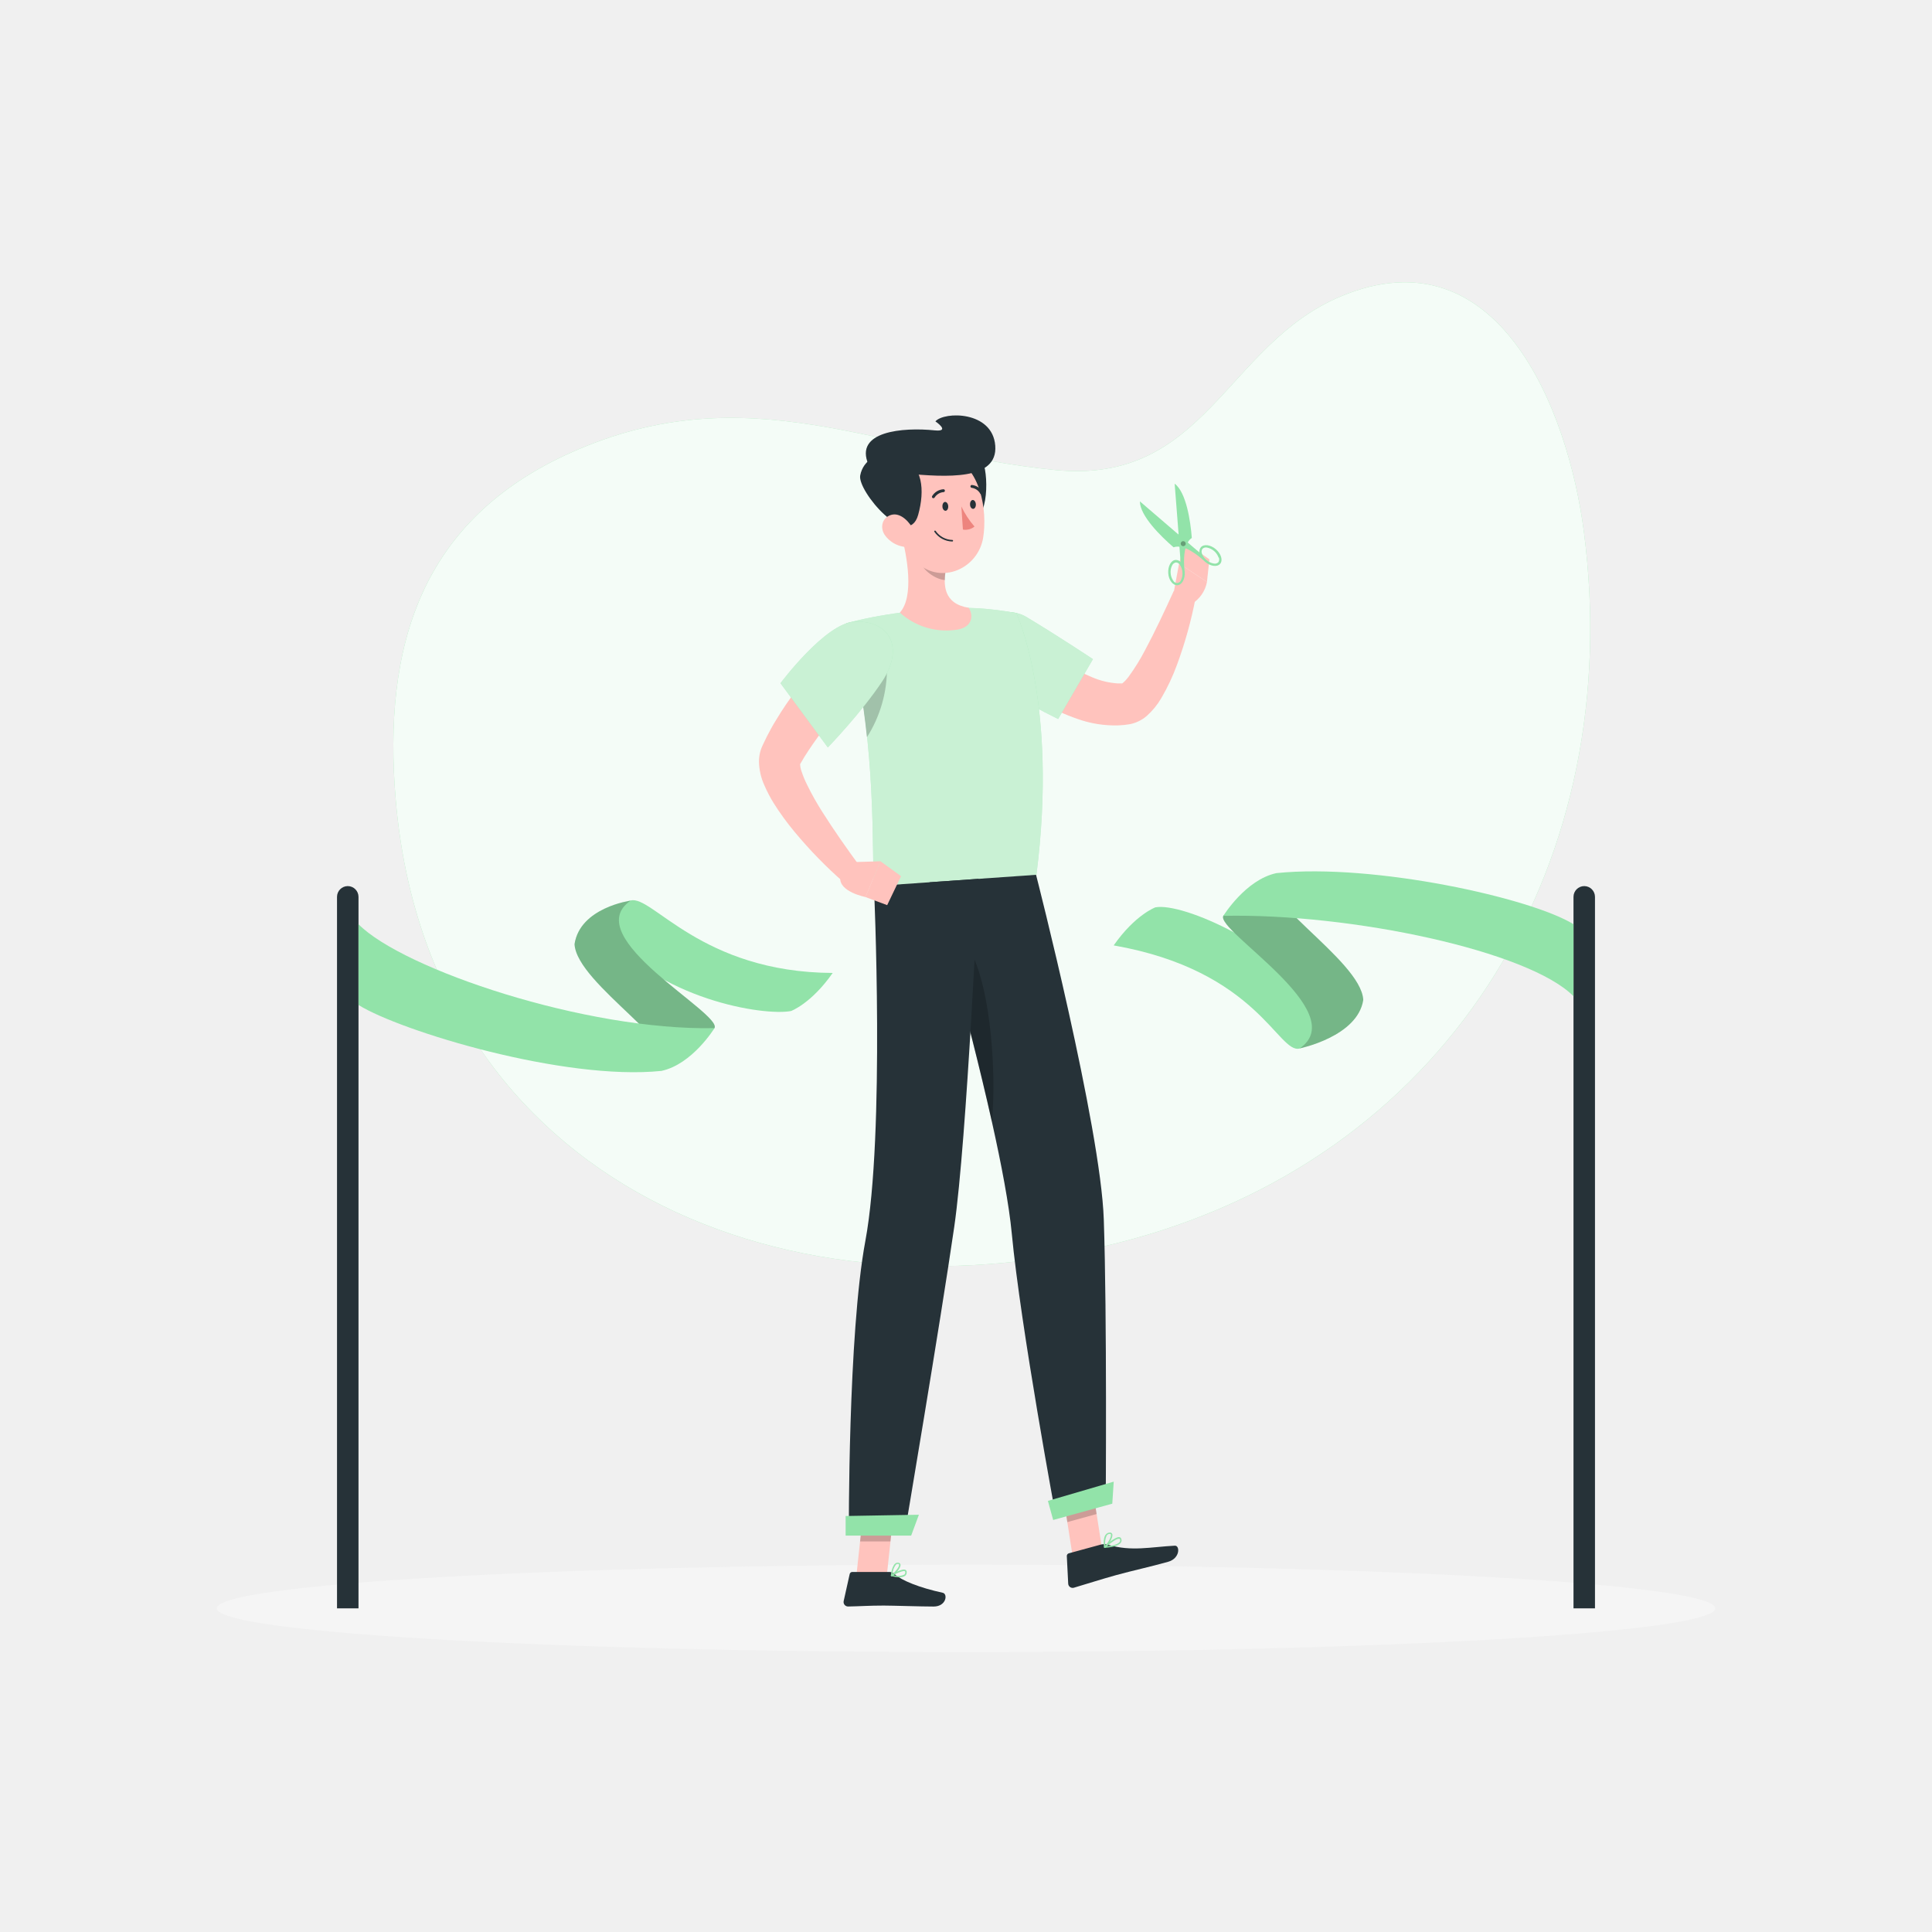
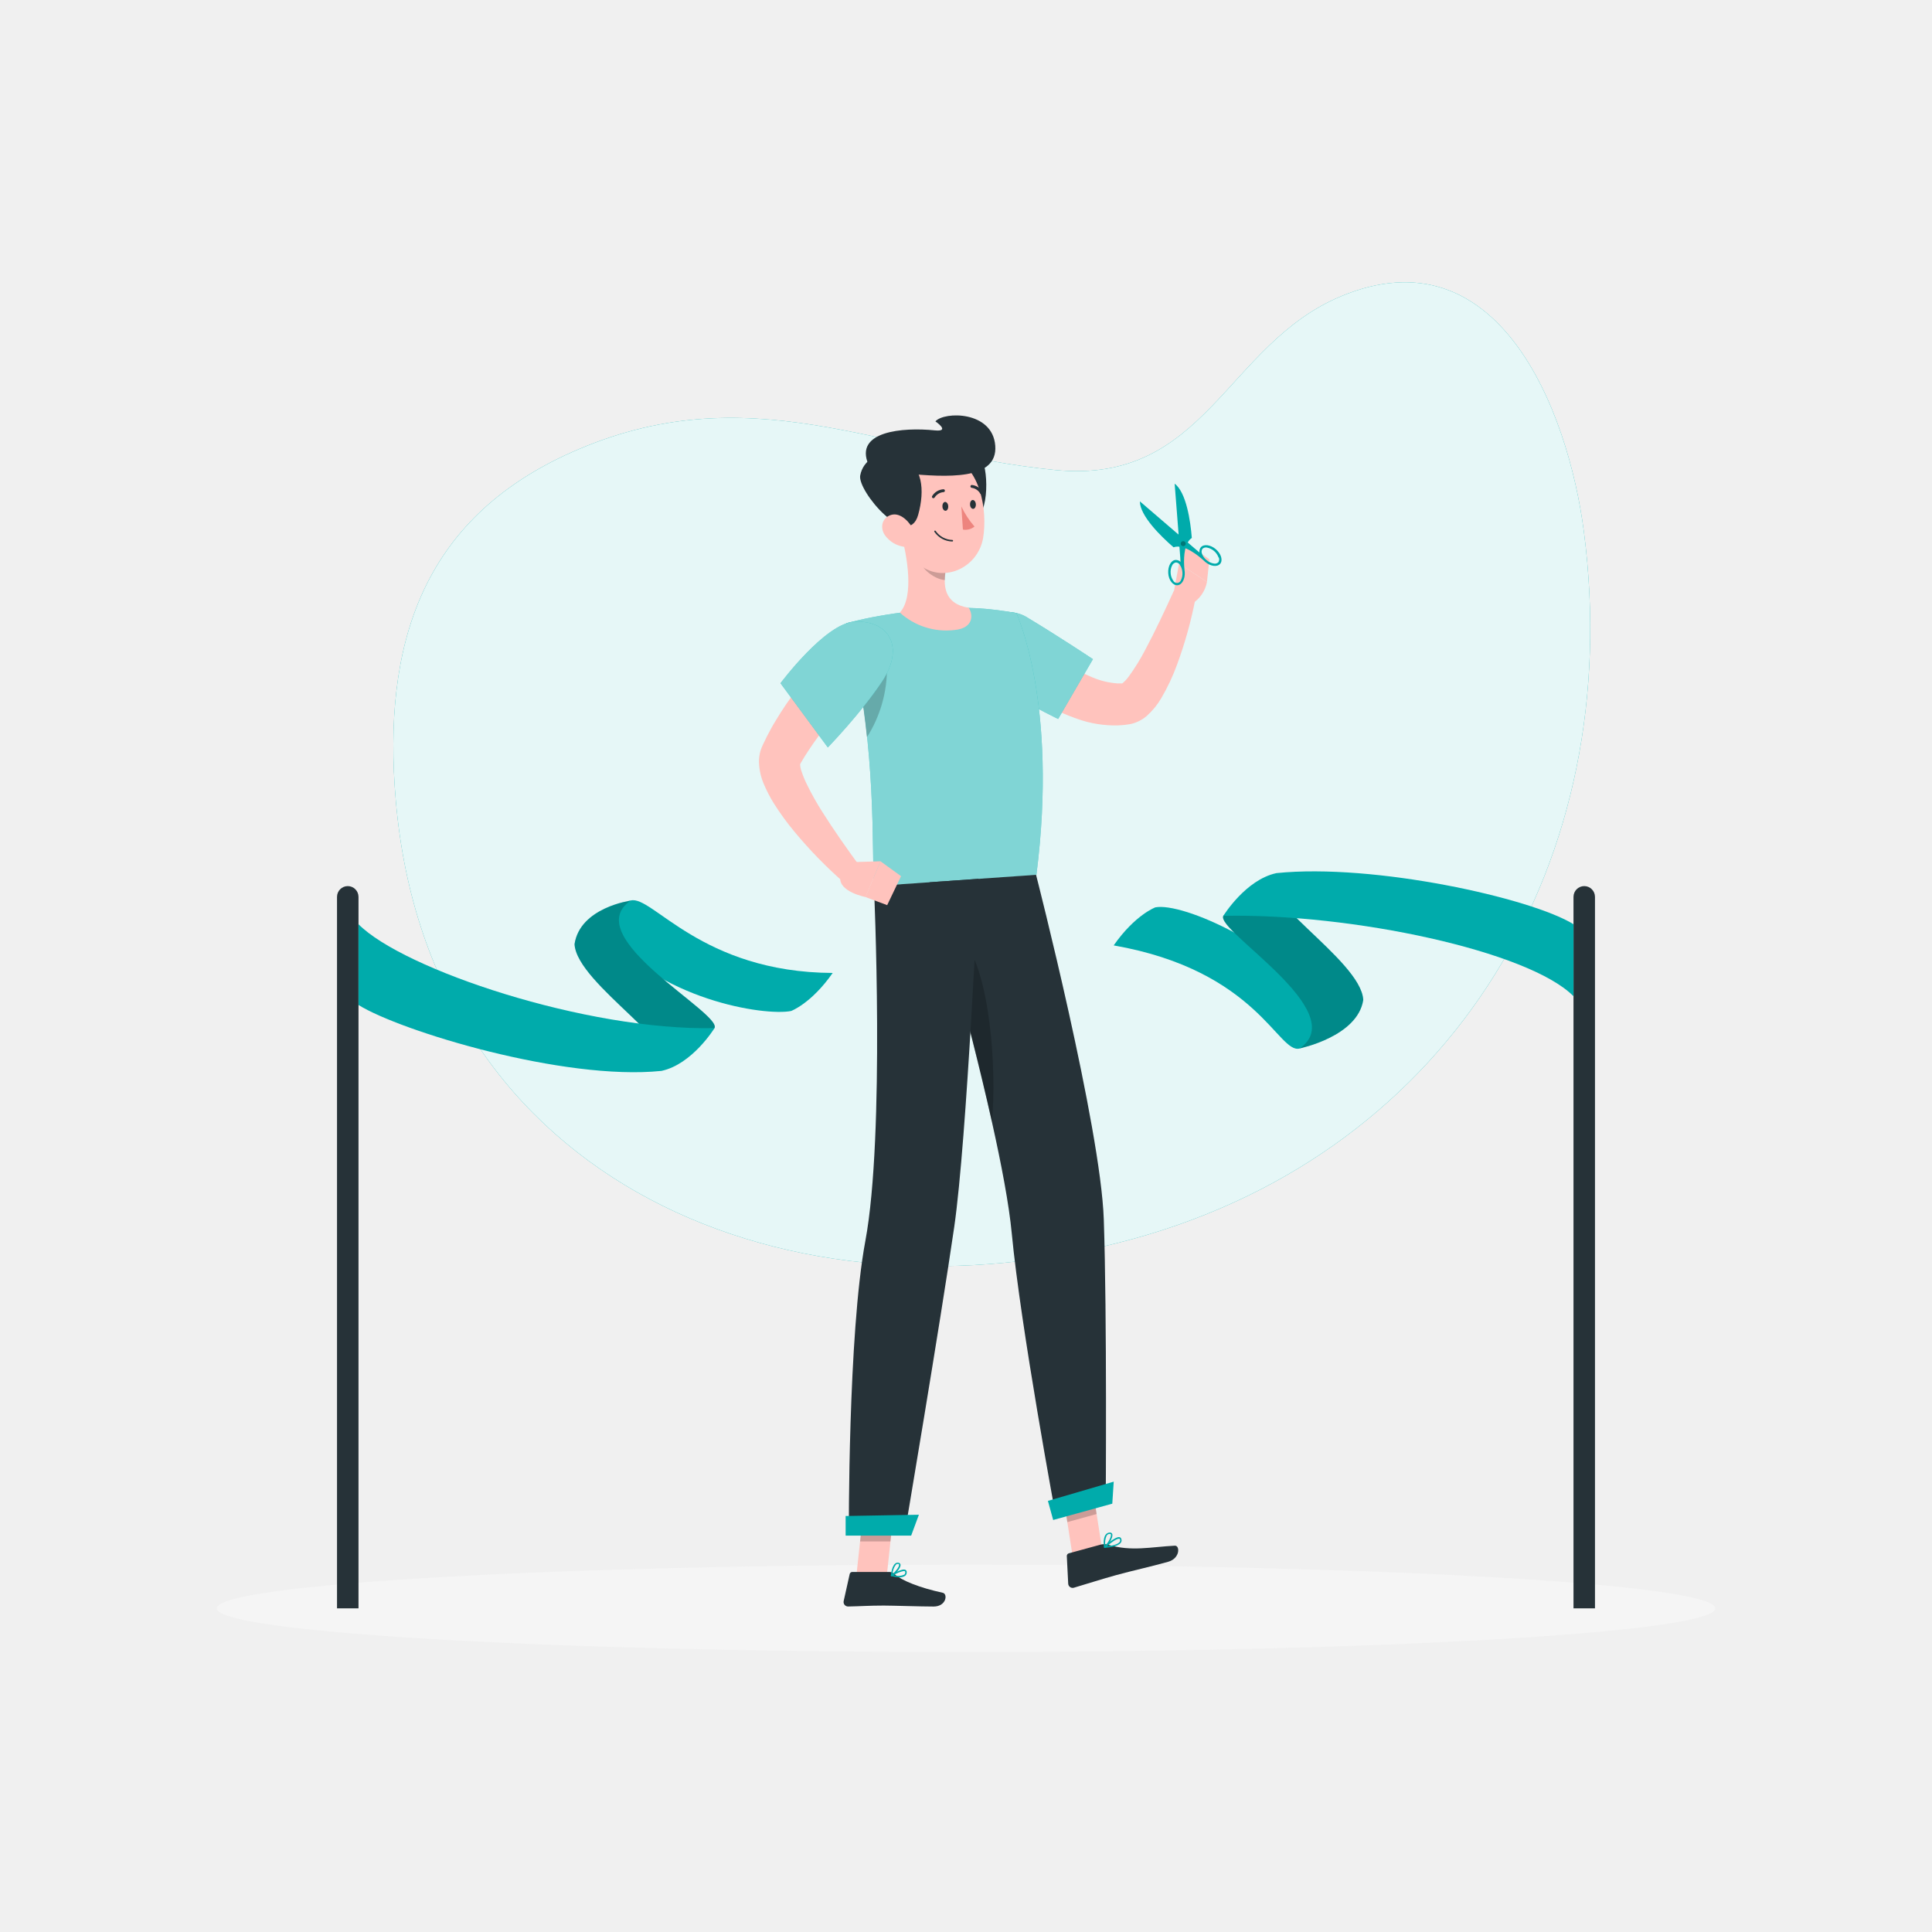
<svg xmlns="http://www.w3.org/2000/svg" viewBox="0 0 500 500">
-   <g id="freepik--background-simple--inject-67">
-     <path d="M273.16,121.65c-45.61-4.47-79.46-25.14-125.48-4.48-38.49,17.28-48.74,49.68-45.24,90.08,8.62,99.56,103,137.58,190.85,113.36C376.49,297.67,420.82,222,409.92,137.7c-4.11-31.84-22.32-78-62.91-61C317.23,89.14,312,125.47,273.16,121.65Z" style="fill:#92E3A9" />
+   <g id="freepik--background-simple--inject-18">
+     <path d="M273.16,121.65c-45.61-4.47-79.46-25.14-125.48-4.48-38.49,17.28-48.74,49.68-45.24,90.08,8.62,99.56,103,137.58,190.85,113.36C376.49,297.67,420.82,222,409.92,137.7c-4.11-31.84-22.32-78-62.91-61C317.23,89.14,312,125.47,273.16,121.65Z" style="fill:#00ABAB" />
    <path d="M273.16,121.65c-45.61-4.47-79.46-25.14-125.48-4.48-38.49,17.28-48.74,49.68-45.24,90.08,8.62,99.56,103,137.58,190.85,113.36C376.49,297.67,420.82,222,409.92,137.7c-4.11-31.84-22.32-78-62.91-61C317.23,89.14,312,125.47,273.16,121.65Z" style="fill:#fff;opacity:0.9" />
  </g>
-   <g id="freepik--Shadow--inject-67">
-     <ellipse id="freepik--path--inject-67" cx="250" cy="416.24" rx="193.89" ry="11.32" style="fill:#f5f5f5" />
+   <g id="freepik--Shadow--inject-18">
+     <ellipse id="freepik--path--inject-18" cx="250" cy="416.24" rx="193.89" ry="11.32" style="fill:#f5f5f5" />
  </g>
-   <g id="freepik--Ribbon--inject-67">
+   <g id="freepik--Ribbon--inject-18">
    <path d="M90,229.32h0a2.79,2.79,0,0,0-2.78,2.78V416.24h5.56V232.1A2.79,2.79,0,0,0,90,229.32Z" style="fill:#263238" />
    <path d="M410,229.32h0a2.79,2.79,0,0,0-2.78,2.78V416.24h5.56V232.1A2.79,2.79,0,0,0,410,229.32Z" style="fill:#263238" />
-     <path d="M345.58,262.59c3.33,4.23-4.64,6.88-9.22,8.76-5.56,1.5-10.86-20.15-48.14-26.68,5.55-7.94,10.79-9.85,10.79-9.85C306,233.51,331.23,244.41,345.58,262.59Z" style="fill:#92E3A9" />
-     <path d="M316.6,237c-2.11,3.82,33.51,24.86,19.76,34.33,0,0,15-3.06,16.45-12.55-.52-10.52-30.43-27.66-22.46-32.84" style="fill:#92E3A9" />
+     <path d="M345.58,262.59c3.33,4.23-4.64,6.88-9.22,8.76-5.56,1.5-10.86-20.15-48.14-26.68,5.55-7.94,10.79-9.85,10.79-9.85C306,233.51,331.23,244.41,345.58,262.59Z" style="fill:#00ABAB" />
+     <path d="M316.6,237c-2.11,3.82,33.51,24.86,19.76,34.33,0,0,15-3.06,16.45-12.55-.52-10.52-30.43-27.66-22.46-32.84" style="fill:#00ABAB" />
    <path d="M316.6,237c-2.11,3.82,33.51,24.86,19.76,34.33,0,0,15-3.06,16.45-12.55-.52-10.52-30.43-27.66-22.46-32.84" style="opacity:0.2" />
-     <path d="M407.22,239.19c-10.86-6.76-51.66-15.82-76.87-13.23-8,1.69-13.75,11.06-13.75,11.06,33.17-.69,79.06,9.11,90.62,20.8Z" style="fill:#92E3A9" />
-     <path d="M155.93,240.52c-3.33-4.23,2.69-5.6,7.28-7.47,5.56-1.51,18.23,18.59,52.29,18.75-5.55,7.94-10.78,9.85-10.78,9.85C197.75,263,170.28,258.7,155.93,240.52Z" style="fill:#92E3A9" />
-     <path d="M184.91,266.08c2.11-3.81-35.45-23.57-21.7-33,0,0-13.09,1.77-14.52,11.26.53,10.52,30.44,27.66,22.47,32.84" style="fill:#92E3A9" />
+     <path d="M407.22,239.19c-10.86-6.76-51.66-15.82-76.87-13.23-8,1.69-13.75,11.06-13.75,11.06,33.17-.69,79.06,9.11,90.62,20.8Z" style="fill:#00ABAB" />
+     <path d="M155.93,240.52c-3.33-4.23,2.69-5.6,7.28-7.47,5.56-1.51,18.23,18.59,52.29,18.75-5.55,7.94-10.78,9.85-10.78,9.85C197.75,263,170.28,258.7,155.93,240.52Z" style="fill:#00ABAB" />
+     <path d="M184.91,266.08c2.11-3.81-35.45-23.57-21.7-33,0,0-13.09,1.77-14.52,11.26.53,10.52,30.44,27.66,22.47,32.84" style="fill:#00ABAB" />
    <path d="M184.91,266.08c2.11-3.81-35.45-23.57-21.7-33,0,0-13.09,1.77-14.52,11.26.53,10.52,30.44,27.66,22.47,32.84" style="opacity:0.2" />
-     <path d="M92.78,260.09c10.86,6.76,53.17,19.65,78.38,17.06,8-1.69,13.75-11.07,13.75-11.07-33.17.7-80.57-15.21-92.13-26.89Z" style="fill:#92E3A9" />
+     <path d="M92.78,260.09c10.86,6.76,53.17,19.65,78.38,17.06,8-1.69,13.75-11.07,13.75-11.07-33.17.7-80.57-15.21-92.13-26.89Z" style="fill:#00ABAB" />
  </g>
-   <g id="freepik--Character--inject-67">
+   <g id="freepik--Character--inject-18">
    <polygon points="277.59 402.69 285.17 400.6 282.35 382.49 274.77 384.58 277.59 402.69" style="fill:#ffc3bd" />
    <polygon points="221.64 407.73 229.51 407.73 231.46 389.52 223.6 389.52 221.64 407.73" style="fill:#ffc3bd" />
    <path d="M230.15,406.82h-9.58a.69.69,0,0,0-.67.54l-1.56,7a1.16,1.16,0,0,0,1.15,1.4c3.09-.05,5.34-.24,9.22-.24,2.39,0,9.6.25,12.9.25s3.73-3.26,2.38-3.56c-6.06-1.32-10.62-3.15-12.56-4.89A1.9,1.9,0,0,0,230.15,406.82Z" style="fill:#263238" />
    <path d="M284.87,399.74,276.6,402a.71.71,0,0,0-.51.7l.36,7.15a1.15,1.15,0,0,0,1.47,1.05c3-.88,7.23-2.24,11-3.28,4.39-1.2,8.24-2,13.39-3.43,3.11-.86,3.11-4.24,1.73-4.17-6.29.34-11.17,1.54-17.17-.21A3.64,3.64,0,0,0,284.87,399.74Z" style="fill:#263238" />
    <path d="M263.24,162c.38.36.93.85,1.42,1.28l1.54,1.33c1,.88,2.09,1.74,3.17,2.57a77.45,77.45,0,0,0,6.59,4.61,44.46,44.46,0,0,0,6.79,3.53,20.12,20.12,0,0,0,6.52,1.55c.48,0,1,0,1.4,0-.69.17-.66.33-.49.21a9.22,9.22,0,0,0,1.94-2,53.23,53.23,0,0,0,4.19-6.76c2.63-4.91,5.1-10.19,7.47-15.39l5.65,1.72A108.52,108.52,0,0,1,304.62,172a52.86,52.86,0,0,1-4.08,8.68,18.84,18.84,0,0,1-3.76,4.6,9.45,9.45,0,0,1-4.38,2.14,22.92,22.92,0,0,1-3,.31,29,29,0,0,1-10.6-1.69,49.78,49.78,0,0,1-8.95-4.12,70.46,70.46,0,0,1-7.86-5.28c-1.24-.95-2.44-1.94-3.63-2.95-.59-.51-1.19-1-1.76-1.56s-1.12-1.05-1.78-1.71Z" style="fill:#ffc3bd" />
-     <path d="M250.19,168c1.11,7.43,23.66,18.07,23.66,18.07l9-15.48s-9-6-17.35-11C259.85,156.29,249,159.9,250.19,168Z" style="fill:#92E3A9" />
+     <path d="M250.19,168c1.11,7.43,23.66,18.07,23.66,18.07l9-15.48s-9-6-17.35-11C259.85,156.29,249,159.9,250.19,168Z" style="fill:#00ABAB" />
    <path d="M250.19,168c1.11,7.43,23.66,18.07,23.66,18.07l9-15.48s-9-6-17.35-11C259.85,156.29,249,159.9,250.19,168Z" style="fill:#fff;opacity:0.5" />
    <path d="M303.6,154.17l1.55-8.35,7.21,4.79a8.45,8.45,0,0,1-3.92,5.67Z" style="fill:#ffc3bd" />
    <polygon points="306.66 140.31 312.99 144.76 312.36 150.61 305.15 145.82 306.66 140.31" style="fill:#ffc3bd" />
-     <path d="M304,125.18,305,138l0,.36.54,7.08a1.7,1.7,0,0,0-1.31-.53c-1.18.09-2,1.63-1.89,3.43s1.21,3.21,2.39,3.12,2-1.63,1.88-3.44a3.55,3.55,0,0,0-.06-.47c-.14-1.28-.39-4.89.78-7.07a1.18,1.18,0,0,1,.11-.19,3.15,3.15,0,0,1,1-1.07C308.11,134.91,307,127.39,304,125.18Zm1.34,21a2.56,2.56,0,0,1,.28.46,4,4,0,0,1,.39,1.49,3.81,3.81,0,0,1-.37,2,1.09,1.09,0,0,1-2,.15,3.73,3.73,0,0,1-.68-1.95,3.69,3.69,0,0,1,.38-2,1.34,1.34,0,0,1,1-.77A1.37,1.37,0,0,1,305.36,146.15Z" style="fill:#92E3A9" />
-     <path d="M310.77,141.64a1.73,1.73,0,0,0-.34,1.37L295,129.75c0,3.71,5.42,9.06,8.72,11.89,2.7-1,6.64,2.36,7.82,3.44l.34.32c1.38,1.18,3.12,1.41,3.89.52s.27-2.59-1.1-3.77S311.54,140.74,310.77,141.64Zm4.67,2.67a1.36,1.36,0,0,1-.14,1.22,1.31,1.31,0,0,1-1.18.31,3.72,3.72,0,0,1-1.86-.89,4,4,0,0,1-1-1.2,2.75,2.75,0,0,1-.21-.51,1.34,1.34,0,0,1,.14-1.21,1.31,1.31,0,0,1,1.18-.32,4,4,0,0,1,3,2.6Z" style="fill:#92E3A9" />
+     <path d="M304,125.18,305,138l0,.36.54,7.08a1.7,1.7,0,0,0-1.31-.53c-1.18.09-2,1.63-1.89,3.43s1.21,3.21,2.39,3.12,2-1.63,1.88-3.44a3.55,3.55,0,0,0-.06-.47c-.14-1.28-.39-4.89.78-7.07a1.18,1.18,0,0,1,.11-.19,3.15,3.15,0,0,1,1-1.07C308.11,134.91,307,127.39,304,125.18Zm1.34,21a2.56,2.56,0,0,1,.28.46,4,4,0,0,1,.39,1.49,3.81,3.81,0,0,1-.37,2,1.09,1.09,0,0,1-2,.15,3.73,3.73,0,0,1-.68-1.95,3.69,3.69,0,0,1,.38-2,1.34,1.34,0,0,1,1-.77A1.37,1.37,0,0,1,305.36,146.15Z" style="fill:#00ABAB" />
+     <path d="M310.77,141.64a1.73,1.73,0,0,0-.34,1.37L295,129.75c0,3.71,5.42,9.06,8.72,11.89,2.7-1,6.64,2.36,7.82,3.44l.34.32c1.38,1.18,3.12,1.41,3.89.52s.27-2.59-1.1-3.77S311.54,140.74,310.77,141.64Zm4.67,2.67a1.36,1.36,0,0,1-.14,1.22,1.31,1.31,0,0,1-1.18.31,3.72,3.72,0,0,1-1.86-.89,4,4,0,0,1-1-1.2,2.75,2.75,0,0,1-.21-.51,1.34,1.34,0,0,1,.14-1.21,1.31,1.31,0,0,1,1.18-.32,4,4,0,0,1,3,2.6Z" style="fill:#00ABAB" />
    <path d="M306.64,140.21a.65.65,0,0,1,.07.92.66.66,0,0,1-.92.07.65.65,0,0,1-.07-.92A.64.64,0,0,1,306.64,140.21Z" style="opacity:0.3" />
    <polygon points="282.35 382.5 283.8 391.83 276.22 393.92 274.76 384.59 282.35 382.5" style="opacity:0.2" />
    <polygon points="223.6 389.53 231.46 389.53 230.45 398.92 222.59 398.92 223.6 389.53" style="opacity:0.2" />
-     <path d="M219,161.3a177.3,177.3,0,0,1,5,25.87c.75,6.09,1.19,11.9,1.47,17.18.65,12.36.38,21.78.75,25,6.15-.42,29.32-2,42-2.92,5.71-44.73-5.2-67.77-5.2-67.77a82.41,82.41,0,0,0-10-1.25c-.71,0-1.44-.07-2.17-.08a155.11,155.11,0,0,0-17.84,1.24c-1.12.13-2.26.3-3.36.48C223.9,159.93,219,161.3,219,161.3Z" style="fill:#92E3A9" />
+     <path d="M219,161.3a177.3,177.3,0,0,1,5,25.87c.75,6.09,1.19,11.9,1.47,17.18.65,12.36.38,21.78.75,25,6.15-.42,29.32-2,42-2.92,5.71-44.73-5.2-67.77-5.2-67.77a82.41,82.41,0,0,0-10-1.25c-.71,0-1.44-.07-2.17-.08a155.11,155.11,0,0,0-17.84,1.24c-1.12.13-2.26.3-3.36.48C223.9,159.93,219,161.3,219,161.3Z" style="fill:#00ABAB" />
    <path d="M219,161.3a177.3,177.3,0,0,1,5,25.87c.75,6.09,1.19,11.9,1.47,17.18.65,12.36.38,21.78.75,25,6.15-.42,29.32-2,42-2.92,5.71-44.73-5.2-67.77-5.2-67.77a82.41,82.41,0,0,0-10-1.25c-.71,0-1.44-.07-2.17-.08a155.11,155.11,0,0,0-17.84,1.24c-1.12.13-2.26.3-3.36.48C223.9,159.93,219,161.3,219,161.3Z" style="fill:#fff;opacity:0.5" />
    <path d="M229.55,172.62a33.18,33.18,0,0,1-5.19,18.18c-.12-1.2-.26-2.41-.41-3.63-.56-4.58-1.28-9.32-2.24-14.11Z" style="opacity:0.2" />
    <path d="M233.25,138.33c1.52,5.66,3.38,16.1-.37,20.21A17.88,17.88,0,0,0,247,163.05c4.93-.45,4.93-3.92,3.7-5.75-6.51-1.08-6.67-5.84-5.87-10.38Z" style="fill:#ffc3bd" />
    <path d="M238,141.84l6.86,5.07a18.67,18.67,0,0,0-.32,3.21c-2.47-.18-6-2.63-6.46-5.18A8.45,8.45,0,0,1,238,141.84Z" style="opacity:0.2" />
    <path d="M254.39,119.51c1.66,4.37,1.27,17.29-4.41,14.64s-4.37-12.38-4.37-12.38S250.49,109.28,254.39,119.51Z" style="fill:#263238" />
    <path d="M232,129.75c1,7.73,1.23,12.31,5.43,16,6.32,5.59,15.66,1.36,17-6.53,1.18-7.1-.69-18.56-8.51-21.12A10.65,10.65,0,0,0,232,129.75Z" style="fill:#ffc3bd" />
    <path d="M237.62,133.25c1.77-6.38,1.22-12.91-4.5-14.91s-9.74.68-10.5,4.71S235,142.55,237.62,133.25Z" style="fill:#263238" />
    <path d="M234.2,122.53c10.75,1,24.07,1.85,23.37-7.19s-13.2-8.89-15.49-6.29c0,0,4.07,2.76-.17,2.33-8.19-.84-20.95.18-17.14,8.87C227.58,126.64,234.2,122.53,234.2,122.53Z" style="fill:#263238" />
    <path d="M229.05,138.56a7.41,7.41,0,0,0,4.84,2.94c2.57.38,3.54-2,2.55-4.26-.89-2-3.3-4.68-5.75-4S227.65,136.6,229.05,138.56Z" style="fill:#ffc3bd" />
    <path d="M286.16,389.3l-12.84,3.53s-9.17-49.27-11.48-73.66c-.7-7.42-2.66-17.76-5.13-28.82-3.11-13.93-7-29-10.22-40.8-3.37-12.43-5.94-21.22-5.94-21.22l27.58-1.93s16.72,65.21,17.53,89.2C286.51,340.54,286.16,389.3,286.16,389.3Z" style="fill:#263238" />
    <path d="M256.71,290.35c-3.11-13.93-7-29-10.22-40.8l2.87-6.17C256.2,251.51,258,276.68,256.71,290.35Z" style="opacity:0.2" />
    <path d="M253.25,227.44s-3,67.32-6.3,90.12c-3.63,25-12.86,79.54-12.86,79.54H219.68s-.24-51.74,4.27-75.93c5.14-27.54,2.23-91.84,2.23-91.84Z" style="fill:#263238" />
-     <polygon points="235.81 397.41 218.85 397.41 218.85 392.34 237.81 392.01 235.81 397.41" style="fill:#92E3A9" />
-     <polygon points="287.86 389.15 272.56 393.37 271.2 388.43 288.23 383.45 287.86 389.15" style="fill:#92E3A9" />
+     <polygon points="235.81 397.41 218.85 397.41 218.85 392.34 237.81 392.01 235.81 397.41" style="fill:#00ABAB" />
+     <polygon points="287.86 389.15 272.56 393.37 271.2 388.43 288.23 383.45 287.86 389.15" style="fill:#00ABAB" />
    <path d="M243.9,131.1c0,.63.42,1.12.83,1.09s.71-.57.67-1.2-.42-1.12-.83-1.09S243.86,130.46,243.9,131.1Z" style="fill:#263238" />
    <path d="M251.05,130.6c0,.63.42,1.12.83,1.09s.71-.57.67-1.2-.41-1.12-.83-1.09S251,130,251.05,130.6Z" style="fill:#263238" />
    <path d="M248.8,131.07a22.57,22.57,0,0,0,3.4,5.2,3.67,3.67,0,0,1-3,.78Z" style="fill:#ed847e" />
    <path d="M241.52,128.94a.39.39,0,0,0,.35-.17,3,3,0,0,1,2.3-1.41.37.37,0,0,0,0-.74,3.69,3.69,0,0,0-2.92,1.74.37.37,0,0,0,.11.52A.44.44,0,0,0,241.52,128.94Z" style="fill:#263238" />
    <path d="M246.45,140.14h0a5.74,5.74,0,0,1-4.64-2.52.2.2,0,0,1,.07-.27.2.2,0,0,1,.28.07,5.41,5.41,0,0,0,4.3,2.32.19.19,0,0,1,.19.21A.19.19,0,0,1,246.45,140.14Z" style="fill:#263238" />
    <path d="M254,127.92a.36.36,0,0,0,.22,0,.37.37,0,0,0,.14-.51,3.69,3.69,0,0,0-2.82-1.9.37.37,0,0,0-.39.35.38.38,0,0,0,.35.39h0a3,3,0,0,1,2.21,1.54A.4.4,0,0,0,254,127.92Z" style="fill:#263238" />
-     <path d="M232.75,408.2a2.4,2.4,0,0,0,1.52-.4,1.12,1.12,0,0,0,.38-1,.56.56,0,0,0-.32-.52c-.87-.45-3.4,1.11-3.69,1.29a.19.19,0,0,0-.09.18.21.21,0,0,0,.14.16A9.5,9.5,0,0,0,232.75,408.2Zm1.17-1.63a.43.43,0,0,1,.24.05c.05,0,.11.07.12.22a.75.75,0,0,1-.25.67,3.79,3.79,0,0,1-2.79.14A7.52,7.52,0,0,1,233.92,406.57Z" style="fill:#92E3A9" />
-     <path d="M230.74,407.92l.09,0c.81-.44,2.39-2.17,2.22-3a.61.61,0,0,0-.59-.49,1,1,0,0,0-.8.24c-.91.74-1.1,3-1.11,3.11a.2.2,0,0,0,.09.17A.17.17,0,0,0,230.74,407.92Zm1.59-3.19h.08c.24,0,.26.14.27.19.1.51-.9,1.82-1.71,2.43a4.41,4.41,0,0,1,.93-2.46A.65.65,0,0,1,232.33,404.73Z" style="fill:#92E3A9" />
-     <path d="M285.9,400.58h0c1.29-.09,3.55-.39,4.18-1.36a1,1,0,0,0,.09-1,.58.58,0,0,0-.43-.4c-1-.24-3.68,2.13-4,2.4a.18.18,0,0,0,.1.32Zm3.73-2.36h.06a.22.22,0,0,1,.16.16.66.66,0,0,1-.06.64c-.35.54-1.58,1-3.33,1.14C287.52,399.25,289,398.15,289.63,398.22Z" style="fill:#92E3A9" />
-     <path d="M285.9,400.58a.18.18,0,0,0,.14,0c.8-.66,2.16-2.8,1.79-3.62-.09-.19-.3-.4-.81-.32a1.39,1.39,0,0,0-.91.58c-.75,1.06-.39,3.16-.37,3.25a.19.19,0,0,0,.12.14Zm1.4-3.62a.19.19,0,0,1,.19.12c.22.49-.65,2.11-1.43,2.93a4.33,4.33,0,0,1,.35-2.61,1,1,0,0,1,.67-.43A.56.56,0,0,1,287.3,397Z" style="fill:#92E3A9" />
+     <path d="M232.75,408.2a2.4,2.4,0,0,0,1.52-.4,1.12,1.12,0,0,0,.38-1,.56.56,0,0,0-.32-.52c-.87-.45-3.4,1.11-3.69,1.29a.19.19,0,0,0-.09.18.21.21,0,0,0,.14.16A9.5,9.5,0,0,0,232.75,408.2Zm1.17-1.63a.43.43,0,0,1,.24.05c.05,0,.11.07.12.22a.75.75,0,0,1-.25.67,3.79,3.79,0,0,1-2.79.14A7.52,7.52,0,0,1,233.92,406.57Z" style="fill:#00ABAB" />
+     <path d="M230.74,407.92l.09,0c.81-.44,2.39-2.17,2.22-3a.61.61,0,0,0-.59-.49,1,1,0,0,0-.8.24c-.91.74-1.1,3-1.11,3.11a.2.2,0,0,0,.09.17A.17.17,0,0,0,230.74,407.92Zm1.59-3.19h.08c.24,0,.26.14.27.19.1.51-.9,1.82-1.71,2.43a4.41,4.41,0,0,1,.93-2.46A.65.65,0,0,1,232.33,404.73Z" style="fill:#00ABAB" />
+     <path d="M285.9,400.58h0c1.29-.09,3.55-.39,4.18-1.36a1,1,0,0,0,.09-1,.58.58,0,0,0-.43-.4c-1-.24-3.68,2.13-4,2.4a.18.18,0,0,0,.1.32Zm3.73-2.36h.06a.22.22,0,0,1,.16.16.66.66,0,0,1-.06.64c-.35.54-1.58,1-3.33,1.14C287.52,399.25,289,398.15,289.63,398.22Z" style="fill:#00ABAB" />
+     <path d="M285.9,400.58a.18.18,0,0,0,.14,0c.8-.66,2.16-2.8,1.79-3.62-.09-.19-.3-.4-.81-.32a1.39,1.39,0,0,0-.91.58c-.75,1.06-.39,3.16-.37,3.25a.19.19,0,0,0,.12.14Zm1.4-3.62a.19.19,0,0,1,.19.12c.22.49-.65,2.11-1.43,2.93a4.33,4.33,0,0,1,.35-2.61,1,1,0,0,1,.67-.43A.56.56,0,0,1,287.3,397Z" style="fill:#00ABAB" />
    <path d="M226.58,173.54l-2.85,3c-1,1-1.91,2-2.85,3.09-1.88,2.07-3.7,4.19-5.47,6.33s-3.46,4.32-5,6.54c-.79,1.11-1.49,2.24-2.22,3.36l-1,1.7-.12.21c0,.05,0-.06,0-.08a1,1,0,0,0,0-.22c0-.08,0-.14,0-.08a5.72,5.72,0,0,0,.38,2.27,24.42,24.42,0,0,0,1.4,3.39,70.53,70.53,0,0,0,4,7.13c3,4.73,6.34,9.49,9.72,14.09l-4.3,4a114.65,114.65,0,0,1-12.58-12.92,69.22,69.22,0,0,1-5.5-7.56,35.93,35.93,0,0,1-2.35-4.51,15.46,15.46,0,0,1-1.42-6.25,10.42,10.42,0,0,1,.27-2.25,7.86,7.86,0,0,1,.4-1.25l.25-.58.13-.28,1.05-2.17c.74-1.4,1.48-2.82,2.32-4.14a82.9,82.9,0,0,1,5.21-7.69c1.83-2.46,3.77-4.81,5.79-7.09,1-1.13,2-2.25,3.1-3.35s2.09-2.15,3.3-3.29Z" style="fill:#ffc3bd" />
    <path d="M219.89,223.14l8-.24L224,232.15s-6.84-1.31-6.55-5Z" style="fill:#ffc3bd" />
    <polygon points="233.19 226.75 229.6 234.25 223.96 232.15 227.87 222.9 233.19 226.75" style="fill:#ffc3bd" />
-     <path d="M221.14,160.89c-7.51.31-19.15,15.93-19.15,15.93l12.25,16.62s8.7-9,14.06-17.08C234.14,167.53,230.24,160.5,221.14,160.89Z" style="fill:#92E3A9" />
+     <path d="M221.14,160.89c-7.51.31-19.15,15.93-19.15,15.93l12.25,16.62s8.7-9,14.06-17.08C234.14,167.53,230.24,160.5,221.14,160.89Z" style="fill:#00ABAB" />
    <path d="M221.14,160.89c-7.51.31-19.15,15.93-19.15,15.93l12.25,16.62s8.7-9,14.06-17.08C234.14,167.53,230.24,160.5,221.14,160.89Z" style="fill:#fff;opacity:0.5" />
  </g>
</svg>
